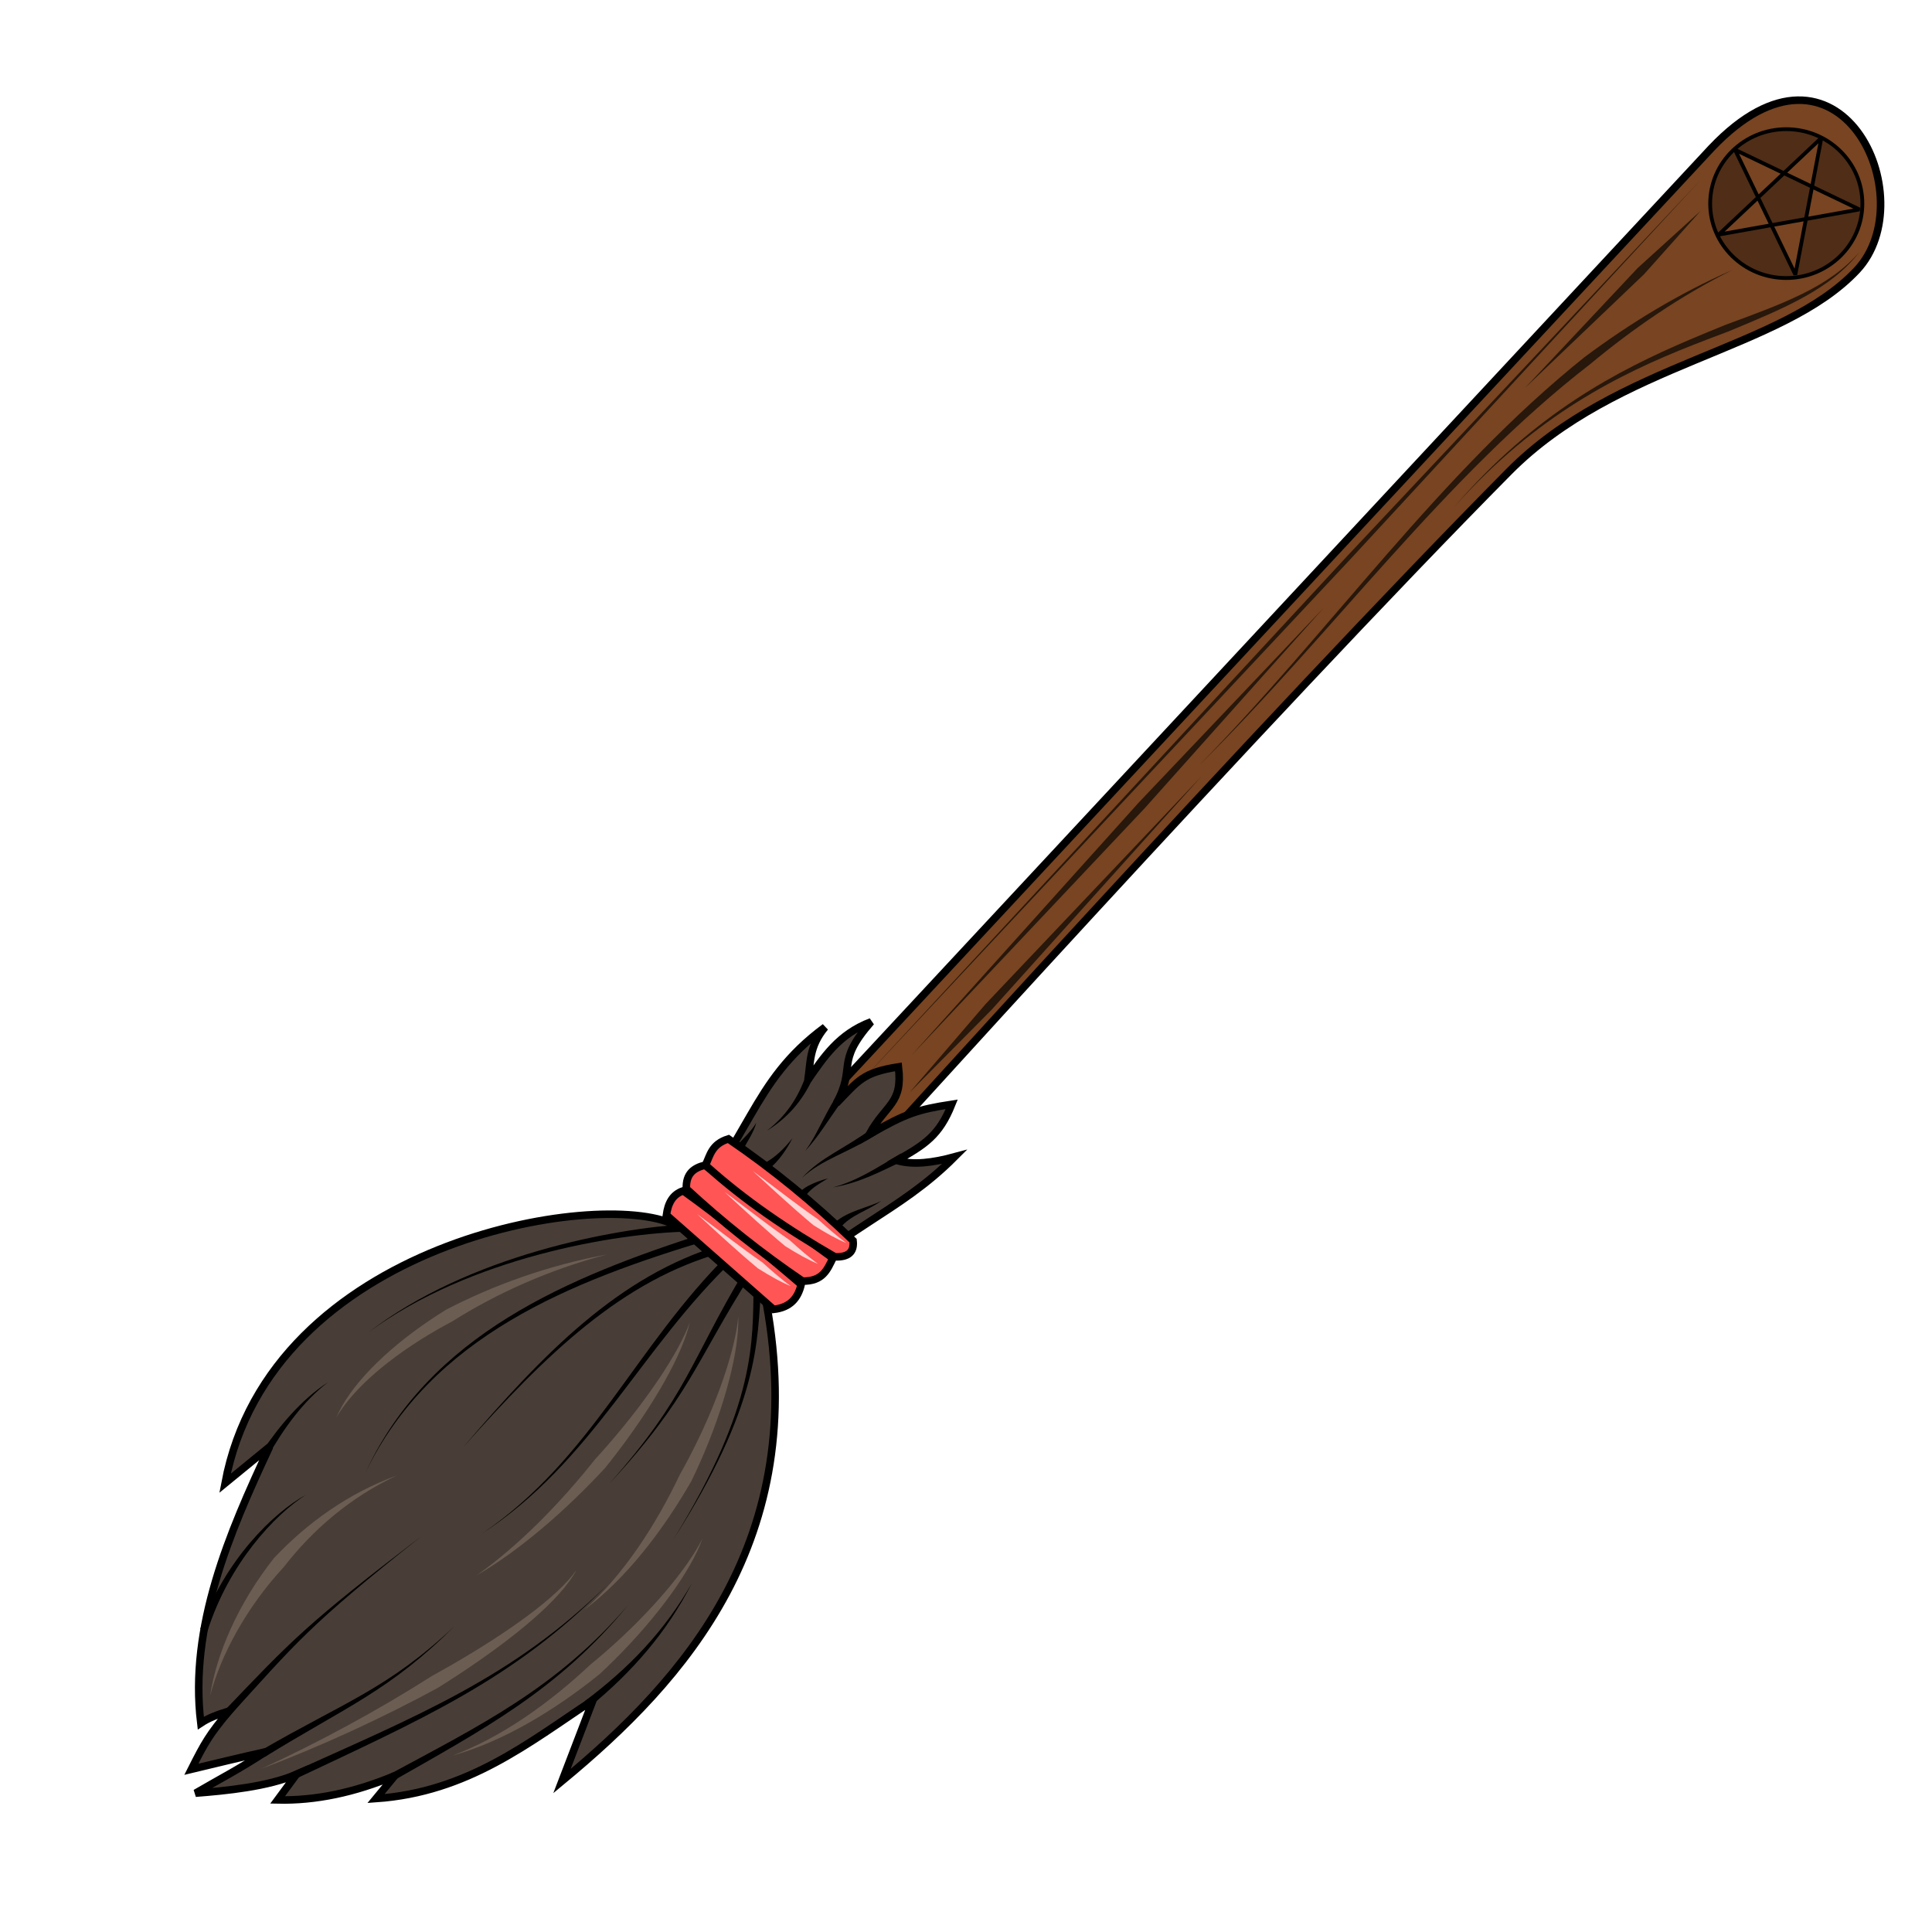
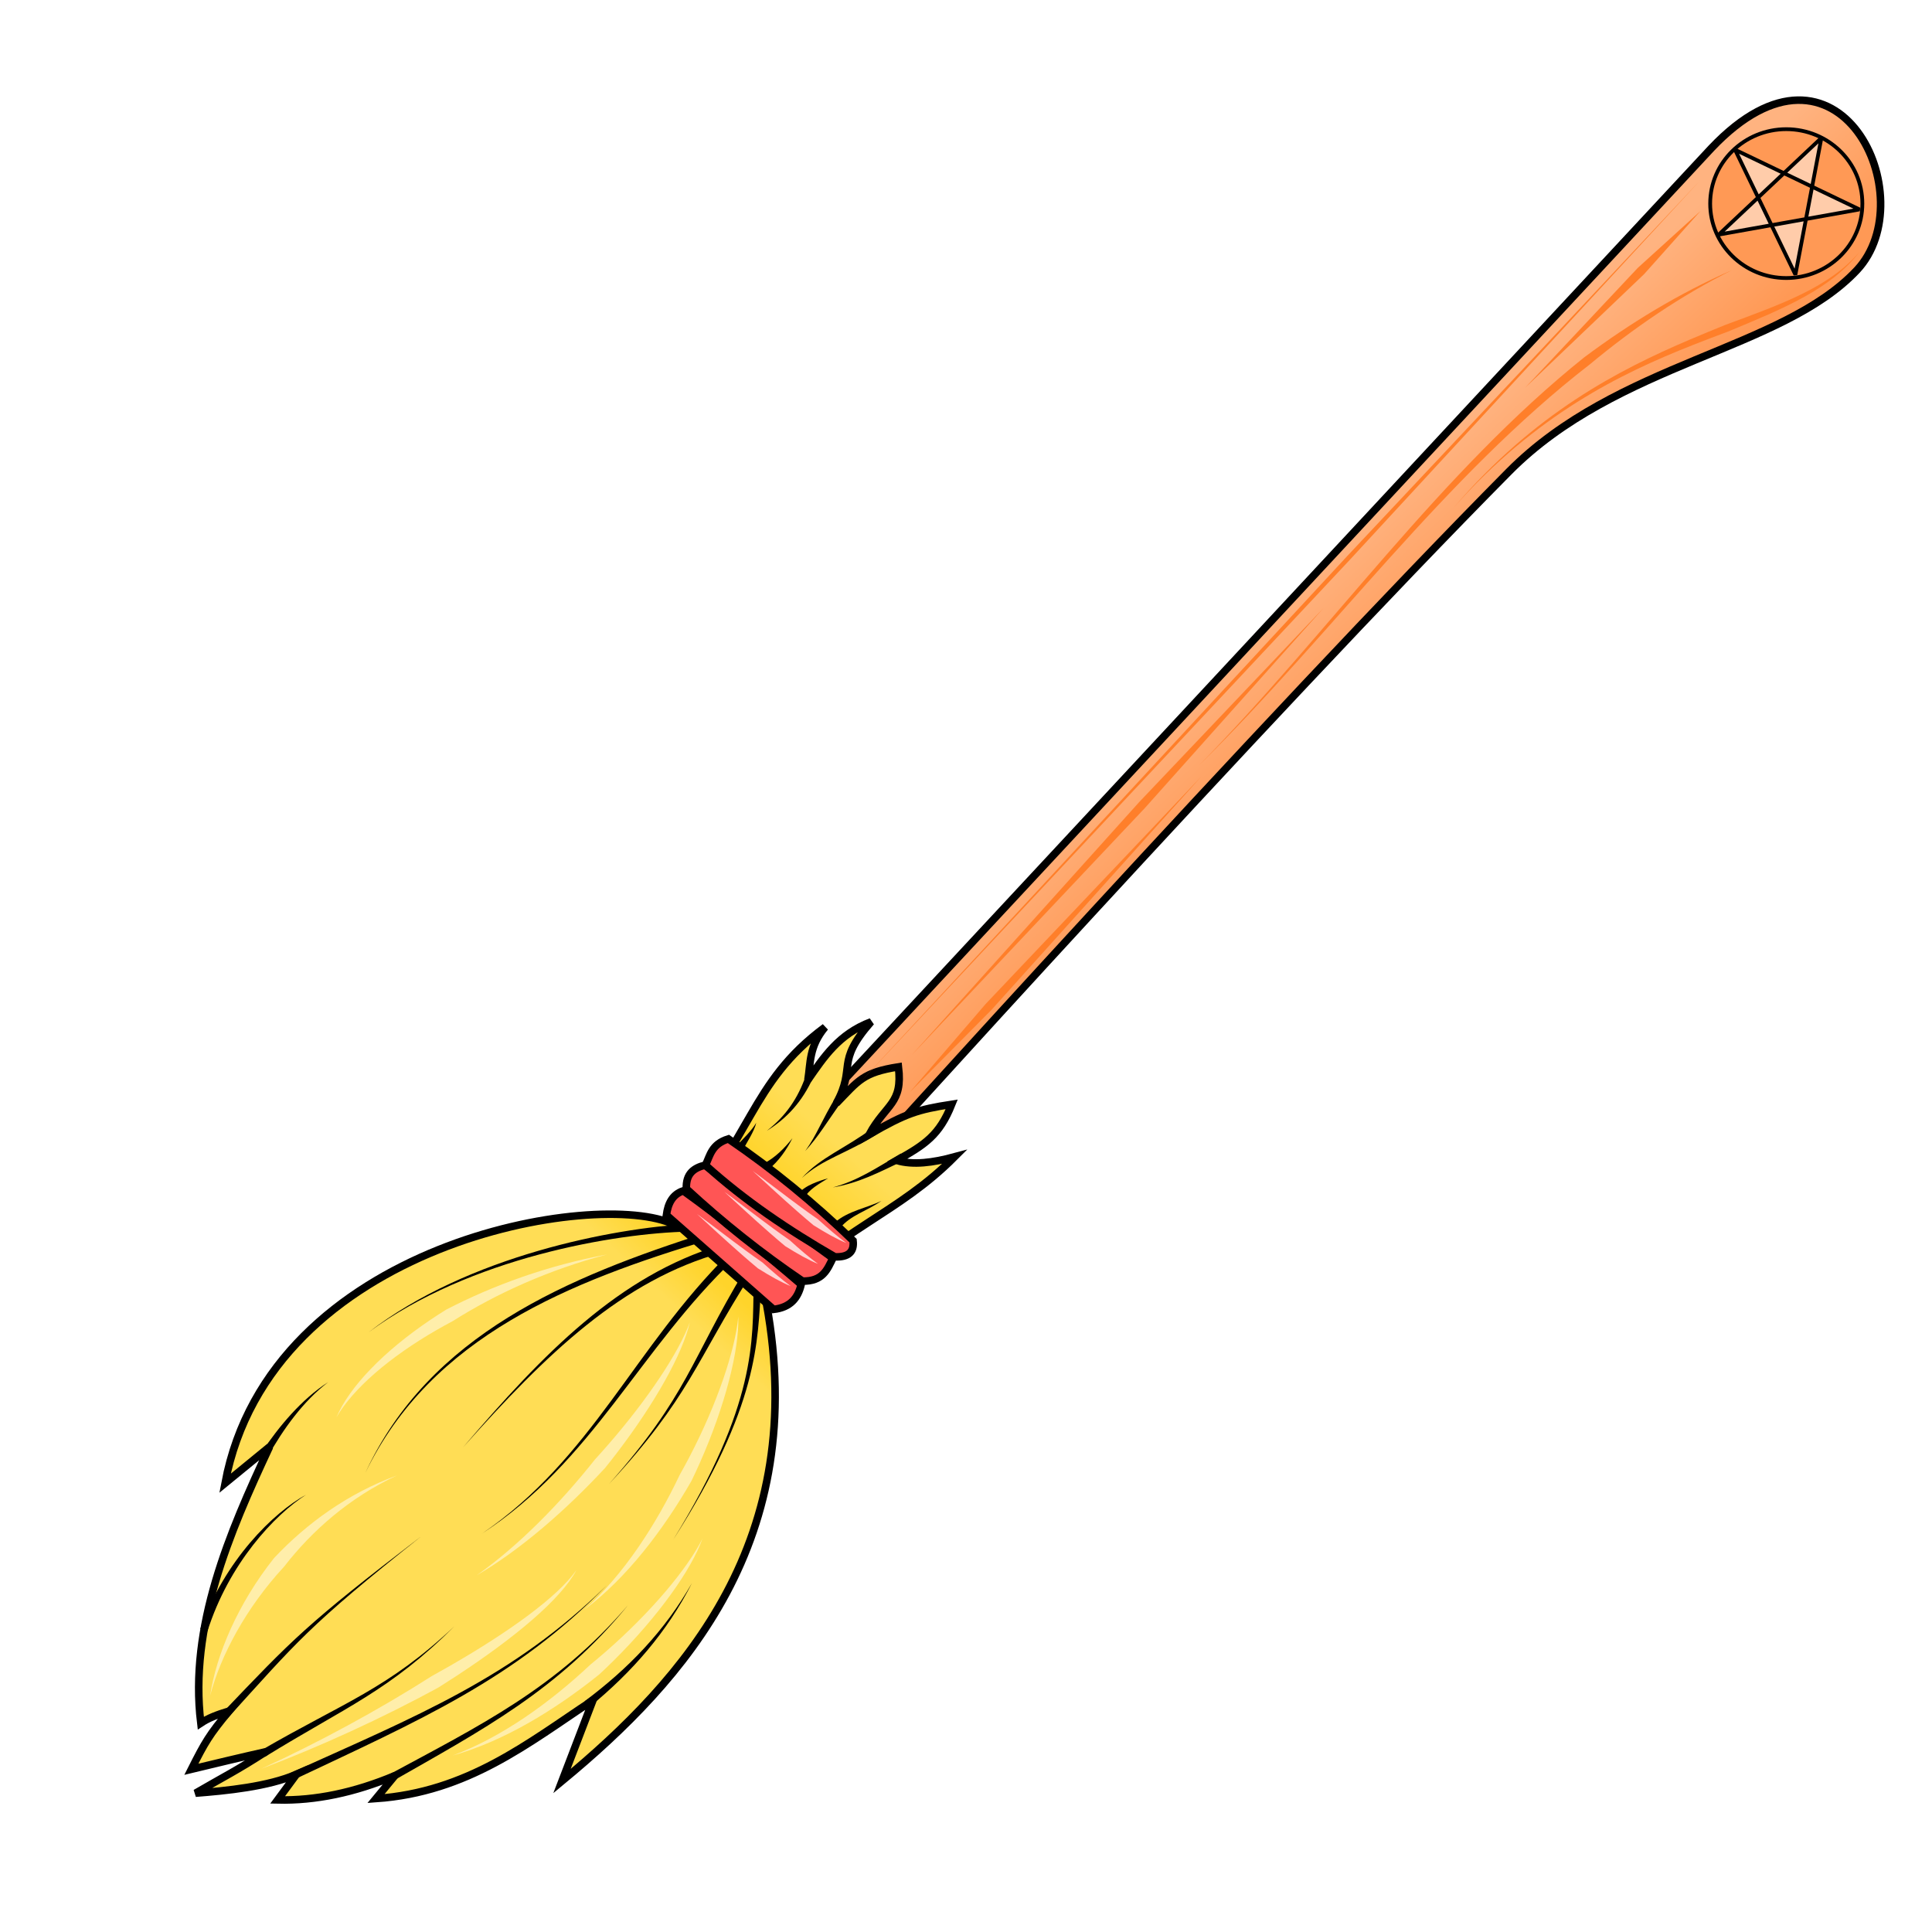
- <svg xmlns="http://www.w3.org/2000/svg" cursor="default" viewBox="0 0 256 256">
-   <path fill="#784421" fill-rule="evenodd" stroke="#000" d="M113.328 155.324s54.767-60.656 86.615-92.831c14.342-14.489 36.145-16.068 46.114-26.703 8.911-9.505-2.334-34.037-19.278-16.166L107.36 147.932z" />
-   <path fill="#483e37" fill-rule="evenodd" stroke="#000" d="M109.322 136.106c-2.154 2.595-1.897 4.738-2.272 6.999 2.093-3.009 4.08-6.085 8.37-7.706-4.828 5.514-1.91 5.883-4.6 10.803 2.945-3.047 3.526-4.098 8.23-4.836.595 4.95-1.634 4.86-3.888 8.965 4.908-2.811 6.393-3.3 10.95-4.004-1.656 4.126-3.541 5.325-7.292 7.44 2.156.643 4.807.298 7.676-.482-7.629 7.652-14.96 9.322-24.941 19.409 5.706 31.384-10.778 49.823-27.09 63.306l4.106-10.714c-8.598 5.688-16.603 12.186-28.75 13.035l2.5-3.035c-5.345 2.242-10.526 3.329-15.535 3.214l2.5-3.393c-3.758 1.635-9.288 2.18-13.375 2.498 3.572-2.084 5.582-3.064 9.295-5.483-2.843.633-7.263 1.688-9.849 2.315 1.79-3.558 2.378-4.577 5-7.723-1.735.545-2.742.942-3.75 1.607-1.561-12.769 3.745-25.156 9.107-36.607l-5.893 4.822c6.03-31.969 49.51-39.092 59.465-34.286 10.454-11.15 9.959-18.704 20.036-26.144z" />
-   <path fill-rule="evenodd" d="M30.031 227.814c9.295-10.22 10.672-12.249 25.817-24.27C40.5 215.302 38.862 217.114 29.3 227.133zM35.09 232.8c10.767-6.643 16.487-8.719 25.14-17.326-8.855 8.339-14.692 10.098-25.654 16.468zM38.623 235.966c17.036-8.06 29.508-13.397 41.734-25.859-12.428 12.192-25.01 17.209-42.153 24.951zM51.534 235.714l.243.437c12.142-6.94 22.214-12.183 31.437-23.455-9.447 11.02-19.653 15.952-31.923 22.58l.243.438zM78.076 226.215c5.716-4.686 10.29-9.928 13.62-16.465-3.618 6.368-8.413 11.33-14.236 15.678zM35.09 192.696l.425.262c1.977-3.532 4.656-7.295 7.967-9.815-3.527 2.264-6.507 5.85-8.819 9.292l.426.261zM91.141 162.197c-9.693.542-29.083 4.136-42.302 14.339 13.387-9.911 32.791-13.137 42.341-13.34zM93.78 163.29c-18.506 5.905-36.89 13.517-45.387 31.906 8.756-18.16 27.215-25.406 45.683-30.95z" />
-   <path fill-rule="evenodd" d="M95.486 164.984c-13.458 4.066-23.41 14.26-34.147 26.82 11.055-12.417 21.125-22.186 34.425-25.86zM96.964 166.446l-.348-.358c-12.59 12.46-18.146 27.19-32.777 37.144 14.771-9.647 20.88-24.427 33.474-36.427l-.349-.359zM98.682 168.326c-7.153 11.866-7.549 16.567-17.968 28.299 10.686-11.531 11.414-16.135 18.818-27.772zM99.858 170.353c-.152 7.24.468 15.65-10.662 33.683 11.428-17.88 11.17-26.284 11.66-33.64z" />
-   <path fill="#f55" fill-rule="evenodd" stroke="#000" d="M88.304 161l14.196 12.5c2.256-.254 3.25-1.54 3.66-3.304-4.978-4.29-10.141-8.456-15.624-12.41-1.463.496-2.027 1.712-2.232 3.214z" />
-   <path fill="#f55" fill-rule="evenodd" stroke="#000" d="M90.946 157.519a130.978 130.978 0 0 0 15.393 12.231c2.69.057 3.286-1.543 4.018-3.036l-16.964-12.321c-1.424.366-2.527 1.089-2.447 3.126z" />
-   <path fill="#f55" fill-rule="evenodd" stroke="#000" d="M93.482 154.393c.618-1.319.825-2.801 3.036-3.482 5.845 3.986 11.346 8.486 16.518 13.482.182 1.529-.658 2.213-2.411 2.143-6.126-3.524-11.94-7.444-17.143-12.143z" />
-   <path fill-rule="evenodd" d="M27.009 216l.474.16c2.842-8.985 8.915-15.452 13.068-18.099-4.32 2.358-10.778 8.666-14.016 17.78l.474.159zM106.812 142.422c-1.07 3.131-2.708 5.466-5.205 7.417 2.688-1.677 4.682-3.858 6.134-7.047zM110.877 145.145c-2.137 3.545-2.535 5.051-4.18 7.373 1.915-2.128 2.636-3.514 5.015-6.823zM115.698 149.428c-3.757 2.795-6.885 3.862-9.448 6.661 2.798-2.563 5.911-3.208 10.016-5.838zM119.376 152.849c-3.343 1.975-5.718 3.587-9.019 4.49 3.412-.586 5.975-1.92 9.49-3.608zM110.982 162.34l.359.348c1.394-1.694 3.548-2.216 5.445-3.563-1.8.9-4.457 1.334-6.163 2.866l.36.348zM106.681 158.664c.163-.454.643-.933 1.26-1.389.607-.448 1.273-.825 1.771-1.139-.554.156-1.31.39-2.02.706-.688.305-1.436.728-1.873 1.315zM101.792 154.99c1.387-1.11 2.455-2.678 3.208-4.169-1.052 1.34-2.329 2.596-3.757 3.333zM98.036 152.071l.404.295c.525-1.01 1.506-2.446 1.766-3.594-.553.984-1.768 2.175-2.575 3.005l.405.294z" />
-   <ellipse cx="236.691" cy="26.979" fill="#502d16" stroke="#000" stroke-linecap="round" stroke-linejoin="round" stroke-width=".5" rx="10.083" ry="9.862" />
-   <path fill="#784421" fill-rule="evenodd" stroke="#000" stroke-linejoin="bevel" stroke-width=".5" d="M237.895 36.393l-7.996-16.552 16.487 7.91-18.648 3.335 13.6-12.808z" />
-   <path fill="#28170b" fill-rule="evenodd" d="M113.895 143.494l65.086-69.45 46.283-50.127-46.714 49.725-64.655 69.852zM120.84 139.77l30.862-32.704 23.686-26.517-24.486 25.78-30.063 33.44zM192.695 67.17c10.833-12.201 21.974-17.638 31.548-21.424a282.174 282.174 0 0 1 4.735-1.812c7.436-3.08 13.615-5.627 17.383-10.518-3.971 4.636-10.216 6.86-17.73 9.63a315.161 315.161 0 0 0-4.698 1.944c-9.561 4.076-20.594 9.782-31.238 22.18z" />
-   <path fill="#28170b" fill-rule="evenodd" d="M158.91 101.384c17.635-17.405 32.447-38.169 51.775-53.12 5.748-4.773 11.946-9.023 18.81-12.468-7.039 3.089-13.488 7.02-19.546 11.533-19.12 15.292-33.818 36.503-51.04 54.055zM120.536 144.75l10.873-10.97 27.787-30.905-28.592 30.162-10.068 11.713zM202.094 51.381l15.76-15.053 7.473-8.37-8.31 7.541-14.923 15.882z" />
-   <path fill="#6c5d53" fill-rule="evenodd" d="M80.433 166.223c-7.778 1.427-15.14 4.101-21.324 7.317-.69.429-1.364.864-2.017 1.304-6.268 4.219-10.786 8.91-12.519 12.97 2.176-3.765 6.986-7.963 13.357-11.625.667-.383 1.35-.76 2.05-1.13 5.743-3.636 12.805-6.84 20.453-8.836zM52.597 195.505c-6.504 2.382-11.975 6.359-16.29 10.952-4.813 6.074-7.651 12.824-8.47 18.24 1.388-5.289 4.728-11.62 9.802-17.102 3.705-4.778 8.693-9.175 14.958-12.09zM34.613 234.375c7.668-2.872 16.062-6.732 23.454-10.754.831-.523 1.648-1.047 2.448-1.571 7.664-5.027 13.768-10.1 15.863-14-2.494 3.543-8.854 8.135-16.694 12.65-.82.472-1.656.943-2.506 1.413-7.027 4.483-15.12 8.851-22.565 12.262zM59.955 232.623c6.686-1.852 13.534-5.996 19.434-10.74a79.327 79.327 0 0 0 1.895-1.814c5.896-5.837 10.324-12.047 11.8-16.201-1.94 3.897-6.745 9.703-12.88 15.039a80.16 80.16 0 0 1-1.964 1.655c-5.377 5.062-11.818 9.667-18.285 12.061zM77.436 213.296c5.553-4.158 10.423-10.511 14.192-17.077a79.34 79.34 0 0 0 1.104-2.38c3.368-7.582 5.232-14.978 5.094-19.384-.389 4.336-2.75 11.492-6.522 18.695a80.137 80.137 0 0 1-1.227 2.256c-3.166 6.673-7.49 13.306-12.641 17.89zM63.14 208.755c5.894-3.433 11.91-8.716 17.033-14.237a99.618 99.618 0 0 0 1.61-2.054c5.004-6.56 8.67-13.08 9.623-17.257-1.44 3.967-5.527 10.137-10.852 16.255-.557.64-1.127 1.279-1.71 1.915-4.59 5.796-10.148 11.469-15.703 15.378z" />
-   <path fill="#ffd5d5" fill-rule="evenodd" d="M99.732 155.152c1.474 1.079 4.488 3.403 6.462 4.849.74.541 1.476 1.07 2.194 1.564 1.372 1.246 2.682 2.363 3.755 3.14-1.243-.497-2.755-1.351-4.35-2.355-.678-.565-1.373-1.16-2.066-1.767-2.169-1.897-4.34-3.913-5.995-5.431zM95.982 157.92c1.473 1.078 4.488 3.403 6.462 4.848.74.542 1.476 1.07 2.194 1.565 1.372 1.246 2.682 2.363 3.755 3.14-1.243-.497-2.755-1.351-4.35-2.355-.678-.565-1.373-1.16-2.066-1.767-2.169-1.897-4.34-3.913-5.995-5.431zM92.366 160.866c1.474 1.08 4.487 3.403 6.461 4.849.74.542 1.477 1.07 2.195 1.564 1.372 1.246 2.682 2.363 3.755 3.14-1.243-.497-2.755-1.35-4.35-2.355a110.91 110.91 0 0 1-2.066-1.767c-2.169-1.897-4.34-3.912-5.995-5.43z" />
+ <svg xmlns="http://www.w3.org/2000/svg" cursor="default" version="1.1" viewBox="0 0 256 256">
+   <defs>
+     <linearGradient id="linearGradient849" x1="189.69" x2="177.9" y1="83.932" y2="71.458" gradientUnits="userSpaceOnUse">
+       <stop stop-color="#f95" offset="0" />
+       <stop stop-color="#ffb380" offset="1" />
+     </linearGradient>
+     <linearGradient id="linearGradient869" x1="110.64" x2="90.034" y1="151.19" y2="173.69" gradientUnits="userSpaceOnUse">
+       <stop stop-color="#fd5" offset="0" />
+       <stop stop-color="#ffd42a" offset=".294" />
+       <stop stop-color="#ffd42a" offset=".781" />
+       <stop stop-color="#fd5" offset="1" />
+     </linearGradient>
+   </defs>
+   <g fill-rule="evenodd">
+     <path d="m113.33 155.32s54.767-60.656 86.615-92.831c14.342-14.489 36.145-16.068 46.114-26.703 8.911-9.505-2.334-34.037-19.278-16.166l-119.42 128.31z" fill="url(#linearGradient849)" stroke="#000" />
+     <path d="M109.322 136.106c-2.154 2.595-1.897 4.738-2.272 6.999 2.093-3.009 4.08-6.085 8.37-7.706-4.828 5.514-1.91 5.883-4.6 10.803 2.945-3.047 3.526-4.098 8.23-4.836.595 4.95-1.634 4.86-3.888 8.965 4.908-2.811 6.393-3.3 10.95-4.004-1.656 4.126-3.541 5.325-7.292 7.44 2.156.643 4.807.298 7.676-.482-7.629 7.652-14.96 9.322-24.941 19.409 5.706 31.384-10.778 49.823-27.09 63.306l4.106-10.714c-8.598 5.688-16.603 12.186-28.75 13.035l2.5-3.035c-5.345 2.242-10.526 3.329-15.535 3.214l2.5-3.393c-3.758 1.635-9.288 2.18-13.375 2.498 3.572-2.084 5.582-3.064 9.295-5.483-2.843.633-7.263 1.688-9.849 2.315 1.79-3.558 2.378-4.577 5-7.723-1.735.545-2.742.942-3.75 1.607-1.561-12.769 3.745-25.156 9.107-36.607l-5.893 4.822c6.03-31.969 49.51-39.092 59.465-34.286 10.454-11.15 9.959-18.704 20.036-26.144z" fill="url(#linearGradient869)" stroke="#000" />
+     <path d="M30.031 227.814c9.295-10.22 10.672-12.249 25.817-24.27C40.5 215.302 38.862 217.114 29.3 227.133zM35.09 232.8c10.767-6.643 16.487-8.719 25.14-17.326-8.855 8.339-14.692 10.098-25.654 16.468zM38.623 235.966c17.036-8.06 29.508-13.397 41.734-25.859-12.428 12.192-25.01 17.209-42.153 24.951zM51.534 235.714l.243.437c12.142-6.94 22.214-12.183 31.437-23.455-9.447 11.02-19.653 15.952-31.923 22.58l.243.438zM78.076 226.215c5.716-4.686 10.29-9.928 13.62-16.465-3.618 6.368-8.413 11.33-14.236 15.678zM35.09 192.696l.425.262c1.977-3.532 4.656-7.295 7.967-9.815-3.527 2.264-6.507 5.85-8.819 9.292l.426.261zM91.141 162.197c-9.693.542-29.083 4.136-42.302 14.339 13.387-9.911 32.791-13.137 42.341-13.34zM93.78 163.29c-18.506 5.905-36.89 13.517-45.387 31.906 8.756-18.16 27.215-25.406 45.683-30.95z" />
+     <path d="m95.486 164.98c-13.458 4.066-23.41 14.26-34.147 26.82 11.055-12.417 21.125-22.186 34.425-25.86zm1.478 1.462-0.348-0.358c-12.59 12.46-18.146 27.19-32.777 37.144 14.771-9.647 20.88-24.427 33.474-36.427l-0.349-0.359zm1.718 1.88c-7.153 11.866-7.549 16.567-17.968 28.299 10.686-11.531 11.414-16.135 18.818-27.772zm1.176 2.027c-0.152 7.24 0.468 15.65-10.662 33.683 11.428-17.88 11.17-26.284 11.66-33.64z" />
+   </g>
+   <g fill="#f55" fill-rule="evenodd" stroke="#000">
+     <path d="M88.304 161l14.196 12.5c2.256-.254 3.25-1.54 3.66-3.304-4.978-4.29-10.141-8.456-15.624-12.41-1.463.496-2.027 1.712-2.232 3.214z" />
+     <path d="M90.946 157.519a130.978 130.978 0 0 0 15.393 12.231c2.69.057 3.286-1.543 4.018-3.036l-16.964-12.321c-1.424.366-2.527 1.089-2.447 3.126z" />
+     <path d="M93.482 154.393c.618-1.319.825-2.801 3.036-3.482 5.845 3.986 11.346 8.486 16.518 13.482.182 1.529-.658 2.213-2.411 2.143-6.126-3.524-11.94-7.444-17.143-12.143z" />
+   </g>
+   <path d="M27.009 216l.474.16c2.842-8.985 8.915-15.452 13.068-18.099-4.32 2.358-10.778 8.666-14.016 17.78l.474.159zM106.812 142.422c-1.07 3.131-2.708 5.466-5.205 7.417 2.688-1.677 4.682-3.858 6.134-7.047zM110.877 145.145c-2.137 3.545-2.535 5.051-4.18 7.373 1.915-2.128 2.636-3.514 5.015-6.823zM115.698 149.428c-3.757 2.795-6.885 3.862-9.448 6.661 2.798-2.563 5.911-3.208 10.016-5.838zM119.376 152.849c-3.343 1.975-5.718 3.587-9.019 4.49 3.412-.586 5.975-1.92 9.49-3.608zM110.982 162.34l.359.348c1.394-1.694 3.548-2.216 5.445-3.563-1.8.9-4.457 1.334-6.163 2.866l.36.348zM106.681 158.664c.163-.454.643-.933 1.26-1.389.607-.448 1.273-.825 1.771-1.139-.554.156-1.31.39-2.02.706-.688.305-1.436.728-1.873 1.315zM101.792 154.99c1.387-1.11 2.455-2.678 3.208-4.169-1.052 1.34-2.329 2.596-3.757 3.333zM98.036 152.071l.404.295c.525-1.01 1.506-2.446 1.766-3.594-.553.984-1.768 2.175-2.575 3.005l.405.294z" fill-rule="evenodd" />
+   <ellipse cx="236.69" cy="26.979" rx="10.083" ry="9.862" fill="#f95" stroke="#000" stroke-linecap="round" stroke-linejoin="round" stroke-width=".5" />
+   <g fill-rule="evenodd">
+     <path d="m237.9 36.393-7.996-16.552 16.487 7.91-18.648 3.335 13.6-12.808z" fill="#fca" stroke="#000" stroke-linejoin="bevel" stroke-width=".5" />
+     <path d="m113.9 143.49 65.086-69.45 46.283-50.127-46.714 49.725-64.655 69.852zm6.945-3.724 30.862-32.704 23.686-26.517-24.486 25.78-30.063 33.44zm71.855-72.6c10.833-12.201 21.974-17.638 31.548-21.424a282.17 282.17 0 0 1 4.735-1.812c7.436-3.08 13.615-5.627 17.383-10.518-3.971 4.636-10.216 6.86-17.73 9.63a315.16 315.16 0 0 0-4.698 1.944c-9.561 4.076-20.594 9.782-31.238 22.18z" fill="#ff7f2a" />
+     <path d="m158.91 101.38c17.635-17.405 32.447-38.169 51.775-53.12 5.748-4.773 11.946-9.023 18.81-12.468-7.039 3.089-13.488 7.02-19.546 11.533-19.12 15.292-33.818 36.503-51.04 54.055zm-38.374 43.366 10.873-10.97 27.787-30.905-28.592 30.162-10.068 11.713zm81.558-93.369 15.76-15.053 7.473-8.37-8.31 7.541-14.923 15.882z" fill="#ff7f2a" />
+     <path d="M80.433 166.223c-7.778 1.427-15.14 4.101-21.324 7.317-.69.429-1.364.864-2.017 1.304-6.268 4.219-10.786 8.91-12.519 12.97 2.176-3.765 6.986-7.963 13.357-11.625.667-.383 1.35-.76 2.05-1.13 5.743-3.636 12.805-6.84 20.453-8.836zM52.597 195.505c-6.504 2.382-11.975 6.359-16.29 10.952-4.813 6.074-7.651 12.824-8.47 18.24 1.388-5.289 4.728-11.62 9.802-17.102 3.705-4.778 8.693-9.175 14.958-12.09zM34.613 234.375c7.668-2.872 16.062-6.732 23.454-10.754.831-.523 1.648-1.047 2.448-1.571 7.664-5.027 13.768-10.1 15.863-14-2.494 3.543-8.854 8.135-16.694 12.65-.82.472-1.656.943-2.506 1.413-7.027 4.483-15.12 8.851-22.565 12.262zM59.955 232.623c6.686-1.852 13.534-5.996 19.434-10.74a79.327 79.327 0 0 0 1.895-1.814c5.896-5.837 10.324-12.047 11.8-16.201-1.94 3.897-6.745 9.703-12.88 15.039a80.16 80.16 0 0 1-1.964 1.655c-5.377 5.062-11.818 9.667-18.285 12.061zM77.436 213.296c5.553-4.158 10.423-10.511 14.192-17.077a79.34 79.34 0 0 0 1.104-2.38c3.368-7.582 5.232-14.978 5.094-19.384-.389 4.336-2.75 11.492-6.522 18.695a80.137 80.137 0 0 1-1.227 2.256c-3.166 6.673-7.49 13.306-12.641 17.89zM63.14 208.755c5.894-3.433 11.91-8.716 17.033-14.237a99.618 99.618 0 0 0 1.61-2.054c5.004-6.56 8.67-13.08 9.623-17.257-1.44 3.967-5.527 10.137-10.852 16.255-.557.64-1.127 1.279-1.71 1.915-4.59 5.796-10.148 11.469-15.703 15.378z" fill="#fea" />
+     <path d="M99.732 155.152c1.474 1.079 4.488 3.403 6.462 4.849.74.541 1.476 1.07 2.194 1.564 1.372 1.246 2.682 2.363 3.755 3.14-1.243-.497-2.755-1.351-4.35-2.355-.678-.565-1.373-1.16-2.066-1.767-2.169-1.897-4.34-3.913-5.995-5.431zM95.982 157.92c1.473 1.078 4.488 3.403 6.462 4.848.74.542 1.476 1.07 2.194 1.565 1.372 1.246 2.682 2.363 3.755 3.14-1.243-.497-2.755-1.351-4.35-2.355-.678-.565-1.373-1.16-2.066-1.767-2.169-1.897-4.34-3.913-5.995-5.431zM92.366 160.866c1.474 1.08 4.487 3.403 6.461 4.849.74.542 1.477 1.07 2.195 1.564 1.372 1.246 2.682 2.363 3.755 3.14-1.243-.497-2.755-1.35-4.35-2.355a110.91 110.91 0 0 1-2.066-1.767c-2.169-1.897-4.34-3.912-5.995-5.43z" fill="#ffd5d5" />
+   </g>
</svg>
